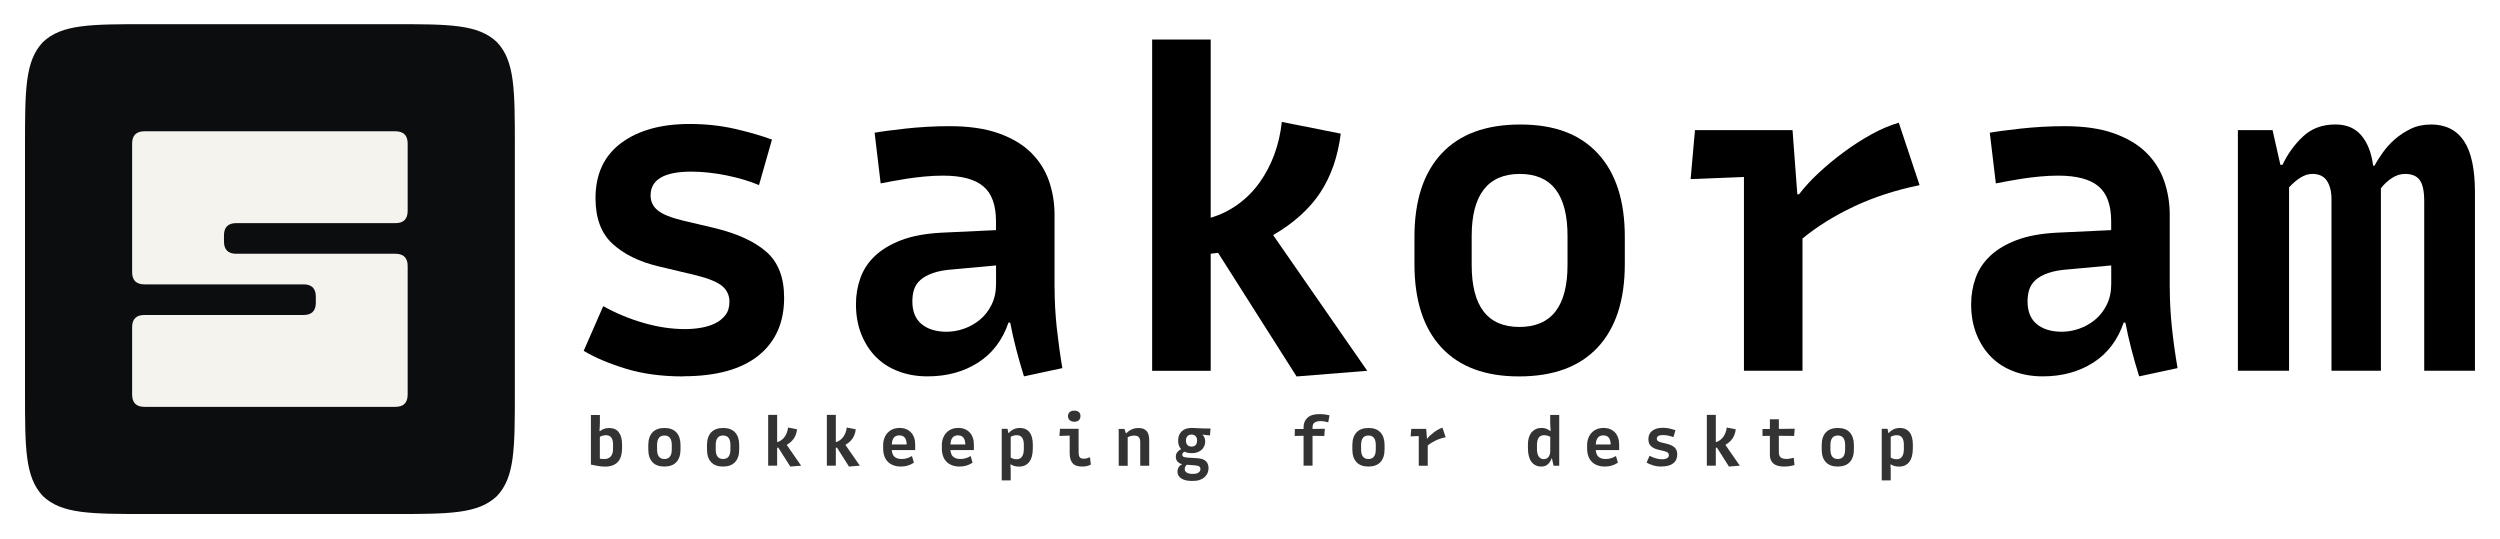
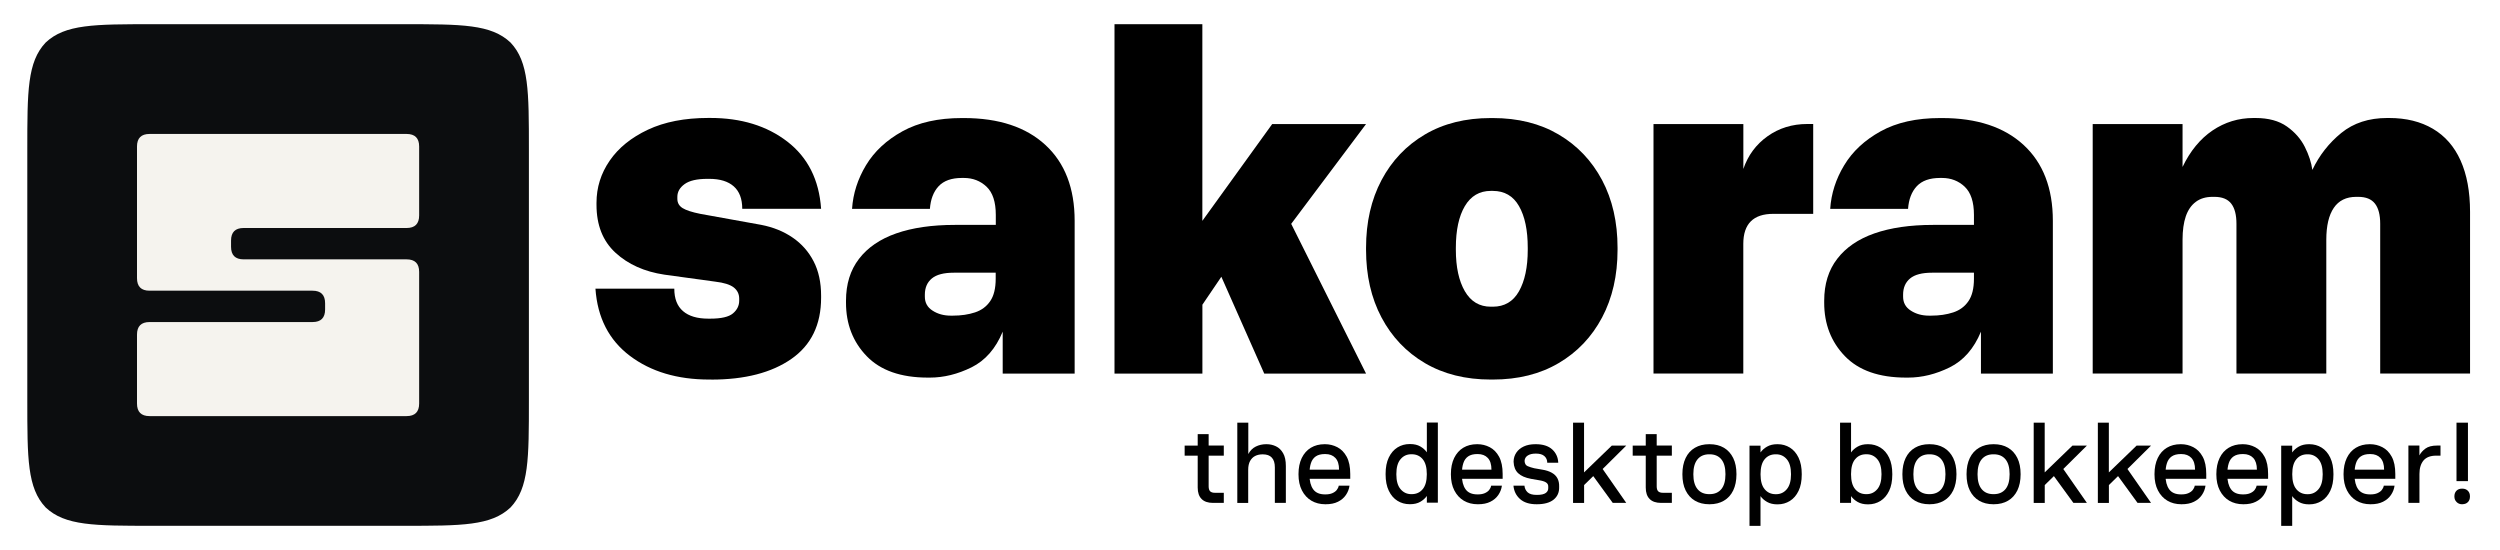
- <svg xmlns="http://www.w3.org/2000/svg" id="Layer_1" data-name="Layer 1" viewBox="0 0 512 110.22">
+ <svg xmlns="http://www.w3.org/2000/svg" id="Layer_1" data-name="Layer 1" viewBox="0 0 500 110">
  <defs>
    <style>
      .cls-1 {
        fill: #f5f3ee;
        fill-rule: evenodd;
      }

      .cls-2 {
-         fill: #333;
-       }
- 
-       .cls-3 {
        fill: #0c0d0f;
      }
    </style>
  </defs>
  <g>
-     <path class="cls-3" d="M30.2,4.95c-11.69,0-17.52,0-21.41,3.67-3.67,3.89-3.67,9.72-3.67,21.41v50.16c0,11.69,0,17.52,3.67,21.41,3.89,3.67,9.72,3.67,21.41,3.67h50.16c11.69,0,17.52,0,21.41-3.67,3.67-3.89,3.67-9.72,3.67-21.41V30.03c0-11.69,0-17.52-3.67-21.41-3.89-3.67-9.72-3.67-21.41-3.67H30.2Z" />
-     <path class="cls-1" d="M29.57,26.89h51.41c1.67,0,2.51.84,2.51,2.51v13.79c0,1.67-.84,2.51-2.51,2.51h-32.6c-1.67,0-2.51.84-2.51,2.51v1.25c0,1.67.84,2.51,2.51,2.51h32.6c1.67,0,2.51.84,2.51,2.51v26.33c0,1.67-.84,2.51-2.51,2.51H29.57c-1.67,0-2.51-.84-2.51-2.51v-13.79c0-1.67.84-2.51,2.51-2.51h32.6c1.67,0,2.51-.84,2.51-2.51v-1.25c0-1.67-.84-2.51-2.51-2.51H29.57c-1.67,0-2.51-.84-2.51-2.51v-26.33c0-1.67.84-2.51,2.51-2.51Z" />
+     <path d="M142.25,75.91h-.4c-6.39,0-11.68-1.58-15.87-4.74-4.19-3.16-6.49-7.64-6.89-13.43h15.77c0,2,.58,3.49,1.75,4.49,1.16,1,2.85,1.5,5.04,1.5h.4c2.2,0,3.71-.35,4.54-1.05.83-.7,1.25-1.55,1.25-2.55v-.4c0-.93-.37-1.68-1.1-2.25-.73-.56-1.96-.95-3.69-1.15l-10.18-1.4c-3.99-.6-7.25-2.06-9.78-4.39-2.53-2.33-3.79-5.52-3.79-9.58v-.4c0-3.06.88-5.87,2.64-8.43,1.76-2.56,4.31-4.62,7.64-6.19,3.33-1.56,7.35-2.35,12.08-2.35h.4c6.19,0,11.33,1.58,15.42,4.74,4.09,3.16,6.34,7.64,6.74,13.43h-15.77c0-2-.57-3.49-1.7-4.49-1.13-1-2.76-1.5-4.89-1.5h-.4c-2.06,0-3.58.35-4.54,1.05-.97.7-1.45,1.55-1.45,2.55v.4c0,.8.35,1.41,1.05,1.85.7.43,1.88.82,3.54,1.15l12.18,2.2c2.4.47,4.49,1.31,6.29,2.55,1.8,1.23,3.19,2.81,4.19,4.74,1,1.93,1.5,4.23,1.5,6.89v.4c0,5.39-1.98,9.47-5.94,12.23-3.96,2.76-9.3,4.14-16.02,4.14Z" />
+     <path d="M214.91,74.72h-14.37v-8.39c-1.4,3.39-3.48,5.77-6.24,7.14-2.76,1.36-5.54,2.05-8.33,2.05h-.4c-5.39,0-9.47-1.43-12.23-4.29-2.76-2.86-4.14-6.42-4.14-10.68v-.4c0-3.33.86-6.12,2.6-8.38,1.73-2.26,4.21-3.96,7.44-5.09,3.23-1.13,7.14-1.7,11.73-1.7h8.19v-2c0-2.6-.62-4.47-1.85-5.64-1.23-1.16-2.74-1.75-4.54-1.75h-.4c-2.06,0-3.61.55-4.64,1.65-1.03,1.1-1.61,2.61-1.75,4.54h-15.57c.2-3.06,1.13-5.97,2.79-8.73,1.66-2.76,4.09-5.02,7.29-6.79,3.19-1.76,7.15-2.65,11.88-2.65h.4c6.99,0,12.43,1.8,16.32,5.39,3.89,3.59,5.84,8.65,5.84,15.17v30.55ZM184.97,59.34c0,1.2.51,2.13,1.55,2.79,1.03.67,2.25,1,3.64,1h.4c1.66,0,3.14-.22,4.44-.65,1.3-.43,2.31-1.18,3.04-2.25.73-1.06,1.1-2.56,1.1-4.49v-1.2h-8.38c-2,0-3.46.38-4.39,1.15-.93.77-1.4,1.85-1.4,3.24v.4Z" />
+     <path d="M222.9,74.72V4.84h17.57v39.33l13.97-19.36h18.77l-14.97,19.96,14.97,29.95h-20.36l-8.58-19.37-3.79,5.59v13.78h-17.57Z" />
+     <path d="M298.56,75.91h-.4c-5.06,0-9.45-1.1-13.18-3.29-3.73-2.2-6.62-5.24-8.68-9.13-2.06-3.89-3.09-8.4-3.09-13.53v-.4c0-5.12,1.03-9.63,3.09-13.53,2.06-3.89,4.96-6.94,8.68-9.13,3.73-2.2,8.12-3.29,13.18-3.29h.4c5.06,0,9.45,1.1,13.17,3.29s6.62,5.24,8.69,9.13c2.06,3.89,3.09,8.4,3.09,13.53v.4c0,5.13-1.03,9.63-3.09,13.53-2.06,3.89-4.96,6.94-8.69,9.13-3.73,2.2-8.12,3.29-13.17,3.29ZM298.56,61.34c2.33,0,4.08-1.03,5.24-3.09,1.16-2.06,1.75-4.82,1.75-8.29v-.4c0-3.53-.58-6.3-1.75-8.34-1.16-2.03-2.91-3.04-5.24-3.04h-.4c-2.26,0-3.99,1.02-5.19,3.04-1.2,2.03-1.8,4.81-1.8,8.34v.4c0,3.46.6,6.22,1.8,8.29,1.2,2.06,2.93,3.09,5.19,3.09h.4Z" />
+     <path d="M330.7,74.72V24.81h17.97v8.98c.93-2.73,2.55-4.91,4.84-6.54,2.29-1.63,4.94-2.45,7.93-2.45h1.2v17.97h-7.99c-2,0-3.49.5-4.49,1.5-1,1-1.5,2.5-1.5,4.49v25.95h-17.97Z" />
+     <path d="M410.56,74.72h-14.37v-8.39c-1.4,3.39-3.48,5.77-6.24,7.14-2.76,1.36-5.54,2.05-8.34,2.05h-.4c-5.39,0-9.47-1.43-12.23-4.29-2.76-2.86-4.14-6.42-4.14-10.68v-.4c0-3.33.86-6.12,2.6-8.38,1.73-2.26,4.21-3.96,7.44-5.09,3.23-1.13,7.14-1.7,11.73-1.7h8.18v-2c0-2.6-.62-4.47-1.85-5.64-1.23-1.16-2.75-1.75-4.54-1.75h-.4c-2.06,0-3.61.55-4.64,1.65-1.03,1.1-1.61,2.61-1.75,4.54h-15.57c.2-3.06,1.13-5.97,2.8-8.73,1.66-2.76,4.09-5.02,7.29-6.79,3.19-1.76,7.15-2.65,11.88-2.65h.4c6.99,0,12.43,1.8,16.32,5.39,3.89,3.59,5.84,8.65,5.84,15.17v30.55ZM380.62,59.34c0,1.2.51,2.13,1.55,2.79,1.03.67,2.25,1,3.64,1h.4c1.66,0,3.14-.22,4.44-.65,1.3-.43,2.31-1.18,3.04-2.25.73-1.06,1.1-2.56,1.1-4.49v-1.2h-8.38c-2,0-3.46.38-4.39,1.15-.93.77-1.4,1.85-1.4,3.24v.4Z" />
+     <path d="M418.54,74.72V24.81h17.97v8.58c1.53-3.19,3.53-5.62,5.99-7.29,2.46-1.66,5.19-2.5,8.19-2.5h.4c2.6,0,4.69.57,6.29,1.7,1.6,1.13,2.79,2.5,3.59,4.09.8,1.6,1.3,3.13,1.5,4.59,1.4-2.93,3.33-5.39,5.79-7.39,2.46-2,5.52-2.99,9.18-2.99h.4c3.39,0,6.3.72,8.73,2.15,2.43,1.43,4.28,3.54,5.54,6.34s1.9,6.22,1.9,10.28v32.34h-17.97v-29.95c0-1.8-.35-3.14-1.05-4.04-.7-.9-1.81-1.35-3.34-1.35h-.4c-2,0-3.49.73-4.49,2.2-1,1.46-1.5,3.59-1.5,6.39v26.75h-17.97v-29.95c0-1.8-.35-3.14-1.05-4.04s-1.81-1.35-3.34-1.35h-.4c-1.33,0-2.45.33-3.34,1-.9.67-1.56,1.63-2,2.89-.43,1.26-.65,2.83-.65,4.69v26.75h-17.97Z" />
  </g>
  <g>
-     <path d="M139.88,77.09c-4.38,0-8.3-.53-11.77-1.6s-6.32-2.28-8.57-3.64l4-9.15c2.66,1.48,5.45,2.63,8.35,3.46,2.9.83,5.71,1.24,8.44,1.24,1.07,0,2.13-.09,3.2-.27,1.07-.18,2.03-.47,2.89-.89.86-.41,1.57-.98,2.13-1.69.56-.71.84-1.63.84-2.75,0-1.3-.49-2.37-1.47-3.2-.98-.83-2.77-1.57-5.37-2.22l-7.81-1.86c-3.91-.95-7.01-2.49-9.32-4.62-2.31-2.13-3.46-5.24-3.46-9.32,0-4.91,1.75-8.67,5.24-11.28,3.49-2.6,8.17-3.91,14.03-3.91,3.31,0,6.44.34,9.37,1.02,2.93.68,5.43,1.41,7.5,2.18l-2.66,9.32c-1.95-.83-4.19-1.49-6.7-2-2.52-.5-4.9-.76-7.15-.76-5.56,0-8.35,1.63-8.35,4.88,0,1.24.49,2.26,1.47,3.06.98.8,2.71,1.5,5.19,2.09l6.39,1.51c4.68,1.13,8.23,2.75,10.66,4.88,2.43,2.13,3.64,5.27,3.64,9.41,0,5.09-1.76,9.04-5.28,11.86-3.52,2.81-8.66,4.22-15.41,4.22Z" />
-     <path d="M215.98,58.88c0,2.72.15,5.46.44,8.21.3,2.75.68,5.52,1.15,8.3l-7.86,1.69c-.59-1.89-1.12-3.74-1.59-5.55-.47-1.8-.88-3.63-1.23-5.46h-.35c-1.24,3.61-3.33,6.35-6.26,8.21-2.93,1.87-6.38,2.8-10.34,2.8-2.13,0-4.1-.34-5.9-1.02-1.8-.68-3.34-1.65-4.61-2.92-1.27-1.27-2.28-2.82-3.02-4.65s-1.11-3.9-1.11-6.2c0-1.89.31-3.69.93-5.41.62-1.71,1.63-3.22,3.02-4.52,1.39-1.3,3.18-2.36,5.37-3.19,2.19-.83,4.88-1.33,8.08-1.51l11.28-.53v-1.77c0-3.37-.87-5.77-2.62-7.22-1.75-1.45-4.48-2.17-8.21-2.17-1.24,0-2.5.06-3.77.18-1.27.12-2.47.27-3.6.44-1.13.18-2.16.36-3.11.53-.95.18-1.72.33-2.31.44l-1.24-10.38c.65-.12,1.54-.25,2.66-.4,1.12-.15,2.37-.3,3.73-.45,1.36-.15,2.81-.27,4.35-.36,1.54-.09,3.08-.13,4.62-.13,3.97,0,7.32.49,10.06,1.47,2.74.98,4.95,2.29,6.62,3.95,1.67,1.66,2.89,3.58,3.66,5.77.76,2.19,1.15,4.5,1.15,6.93v14.92ZM193.87,67.94c1.18,0,2.37-.21,3.55-.62,1.18-.41,2.26-1.02,3.24-1.82.98-.8,1.78-1.82,2.4-3.06s.93-2.66.93-4.26v-3.82l-8.7.8c-1.72.12-3.12.37-4.22.76-1.1.39-1.95.86-2.58,1.42-.62.56-1.05,1.21-1.29,1.95-.24.74-.35,1.55-.35,2.44,0,2.07.64,3.63,1.91,4.66,1.27,1.04,2.97,1.55,5.11,1.55Z" />
-     <path d="M249.46,51.78l-1.51.18v23.98h-11.99V8.09h11.99v36.5c2.01-.59,3.88-1.51,5.59-2.75,1.72-1.24,3.2-2.74,4.44-4.48,1.24-1.75,2.25-3.67,3.02-5.77.77-2.1,1.27-4.31,1.51-6.62l12.08,2.4c-.59,4.68-1.98,8.69-4.17,12.03-2.19,3.34-5.42,6.26-9.68,8.75l19.27,27.79-14.47,1.16-16.07-25.31Z" />
-     <path d="M311.08,77.09c-6.93,0-12.23-1.98-15.9-5.95-3.67-3.97-5.5-9.65-5.5-17.05v-5.59c0-7.4,1.85-13.08,5.55-17.05,3.7-3.97,9.07-5.95,16.12-5.95s12.22,1.98,15.9,5.95c3.67,3.97,5.51,9.65,5.51,17.05v5.59c0,7.4-1.85,13.08-5.55,17.05-3.7,3.97-9.07,5.95-16.12,5.95ZM311.17,66.96c6.57,0,9.86-4.24,9.86-12.71v-5.92c0-8.48-3.26-12.71-9.77-12.71s-9.86,4.24-9.86,12.71v5.92c0,8.48,3.25,12.71,9.77,12.71Z" />
-     <path d="M379.72,42.28c-4.03,1.9-7.55,4.08-10.57,6.57v27.08h-11.99v-39.69l-10.92.44.89-10.03h19.98l.98,13.14h.36c1.12-1.48,2.49-2.96,4.08-4.44,1.6-1.48,3.3-2.89,5.11-4.22,1.8-1.33,3.67-2.53,5.59-3.6,1.92-1.07,3.8-1.86,5.64-2.4l4.26,12.79c-4.92,1.01-9.38,2.46-13.41,4.35Z" />
-     <path d="M444.37,58.88c0,2.72.15,5.46.44,8.21s.68,5.52,1.15,8.3l-7.86,1.69c-.59-1.89-1.12-3.74-1.59-5.55-.47-1.8-.88-3.63-1.23-5.46h-.35c-1.24,3.61-3.33,6.35-6.26,8.21-2.93,1.87-6.37,2.8-10.34,2.8-2.13,0-4.1-.34-5.9-1.02-1.81-.68-3.34-1.65-4.61-2.92-1.27-1.27-2.28-2.82-3.02-4.65-.74-1.83-1.11-3.9-1.11-6.2,0-1.89.31-3.69.93-5.41.62-1.71,1.63-3.22,3.02-4.52s3.18-2.36,5.37-3.19c2.19-.83,4.88-1.33,8.08-1.51l11.28-.53v-1.77c0-3.37-.87-5.77-2.62-7.22-1.75-1.45-4.48-2.17-8.21-2.17-1.24,0-2.5.06-3.77.18-1.27.12-2.47.27-3.6.44-1.13.18-2.16.36-3.11.53-.95.18-1.72.33-2.31.44l-1.24-10.38c.65-.12,1.54-.25,2.66-.4,1.12-.15,2.37-.3,3.73-.45s2.81-.27,4.35-.36c1.54-.09,3.08-.13,4.62-.13,3.97,0,7.32.49,10.06,1.47,2.74.98,4.95,2.29,6.62,3.95,1.68,1.66,2.89,3.58,3.66,5.77.76,2.19,1.15,4.5,1.15,6.93v14.92ZM422.26,67.94c1.18,0,2.37-.21,3.55-.62,1.18-.41,2.26-1.02,3.24-1.82s1.78-1.82,2.4-3.06c.62-1.24.93-2.66.93-4.26v-3.82l-8.7.8c-1.72.12-3.12.37-4.22.76-1.1.39-1.95.86-2.57,1.42-.62.56-1.05,1.21-1.29,1.95-.24.74-.36,1.55-.36,2.44,0,2.07.64,3.63,1.91,4.66,1.27,1.04,2.97,1.55,5.11,1.55Z" />
-     <path d="M497.82,25.49c3.02,0,5.28,1.13,6.79,3.37,1.51,2.25,2.26,5.77,2.26,10.57v36.5h-10.39v-34.72c0-2.07-.31-3.52-.93-4.35-.62-.83-1.61-1.24-2.97-1.24-.95,0-1.85.28-2.71.84-.86.56-1.61,1.26-2.26,2.09v37.38h-10.12v-35.16c0-1.54-.31-2.78-.93-3.73-.62-.95-1.61-1.42-2.97-1.42-.83,0-1.64.25-2.44.75-.8.5-1.59,1.17-2.35,2v37.56h-10.48V26.65h7.1l1.6,7.1h.44c1.07-2.25,2.47-4.19,4.22-5.82,1.75-1.63,3.95-2.44,6.62-2.44,2.25,0,4.01.74,5.28,2.22,1.27,1.48,2.09,3.55,2.44,6.22h.27c.41-.77.98-1.66,1.69-2.66.71-1.01,1.54-1.92,2.49-2.75.95-.83,2.03-1.54,3.24-2.13,1.21-.59,2.59-.89,4.13-.89Z" />
+     <path d="M239.53,86.82h2.2v2.29h3.03v2.02h-3.03v6.14c0,.46.1.79.3.99.2.2.53.3.99.3h1.74v2.02h-2.15c-1.01,0-1.77-.26-2.29-.78-.52-.52-.78-1.28-.78-2.29v-6.37h-2.61v-2.02h2.61v-2.29Z" />
+     <path d="M247.46,100.57v-16.04h2.2v6.28c.37-.69.87-1.19,1.5-1.5.63-.31,1.33-.47,2.07-.47h.09c.66,0,1.28.14,1.87.42.59.28,1.07.74,1.43,1.38.37.63.55,1.49.55,2.56v7.38h-2.2v-7.1c0-.87-.2-1.52-.61-1.96-.4-.44-1-.65-1.78-.65h-.09c-.55,0-1.04.11-1.47.33-.43.22-.76.56-1.01,1.01-.24.45-.37,1.03-.37,1.73v6.65h-2.2Z" />
+     <path d="M265.15,100.85h-.09c-1.05,0-1.98-.24-2.78-.71-.8-.47-1.43-1.16-1.89-2.05-.46-.89-.69-1.96-.69-3.2v-.09c0-1.24.22-2.3.65-3.2.44-.89,1.04-1.58,1.82-2.05.78-.47,1.7-.71,2.75-.71h.09c.87,0,1.69.2,2.46.6.77.4,1.39,1.03,1.87,1.91.47.88.71,2.03.71,3.45v.96h-8.98v-1.83h6.74c0-1.04-.24-1.82-.73-2.34-.49-.52-1.16-.78-2.02-.78h-.09c-.76,0-1.37.16-1.82.47-.45.31-.77.76-.96,1.34-.19.58-.29,1.26-.29,2.04v.37c0,1.19.24,2.13.73,2.82.49.69,1.28,1.03,2.38,1.03h.09c.53,0,.99-.08,1.36-.24.37-.16.67-.37.88-.63.21-.26.35-.55.41-.87h2.15c-.09.67-.33,1.29-.72,1.86-.39.57-.92,1.02-1.59,1.35-.67.34-1.49.5-2.45.5Z" />
+     <path d="M285.37,100.57v-1.38c-.32.46-.76.85-1.31,1.17-.55.32-1.23.48-2.04.48h-.09c-.9,0-1.72-.23-2.44-.68-.73-.45-1.3-1.12-1.73-2.01-.43-.89-.64-1.98-.64-3.28v-.09c0-1.3.21-2.39.64-3.28.43-.89,1-1.55,1.73-2.01.73-.45,1.54-.68,2.44-.68h.09c.81,0,1.49.16,2.04.48.55.32.99.71,1.31,1.17v-5.96h2.2v16.04h-2.2ZM282.25,98.83h.09c.92,0,1.65-.33,2.2-1,.55-.66.82-1.65.82-2.94v-.09c0-1.31-.27-2.3-.82-2.96-.55-.66-1.28-.99-2.2-.99h-.09c-.87,0-1.59.33-2.14.99-.56.66-.84,1.64-.84,2.96v.09c0,1.3.28,2.28.84,2.94.56.66,1.27,1,2.14,1Z" />
+     <path d="M295.63,100.85h-.09c-1.05,0-1.98-.24-2.78-.71-.8-.47-1.43-1.16-1.89-2.05-.46-.89-.69-1.96-.69-3.2v-.09c0-1.24.22-2.3.65-3.2.44-.89,1.04-1.58,1.82-2.05.78-.47,1.7-.71,2.75-.71h.09c.87,0,1.69.2,2.46.6.77.4,1.39,1.03,1.87,1.91.47.88.71,2.03.71,3.45v.96h-8.98v-1.83h6.74c0-1.04-.24-1.82-.73-2.34-.49-.52-1.16-.78-2.02-.78h-.09c-.76,0-1.37.16-1.82.47-.45.31-.77.76-.96,1.34-.19.58-.29,1.26-.29,2.04v.37c0,1.19.24,2.13.73,2.82.49.69,1.28,1.03,2.38,1.03h.09c.53,0,.99-.08,1.36-.24.37-.16.67-.37.88-.63.21-.26.35-.55.41-.87h2.15c-.09.67-.33,1.29-.72,1.86-.39.57-.92,1.02-1.59,1.35-.67.34-1.49.5-2.45.5Z" />
+     <path d="M307.41,100.85h-.09c-1.44,0-2.54-.35-3.32-1.05-.78-.7-1.21-1.59-1.31-2.66h2.2c.05.52.25.95.62,1.31.37.35.97.53,1.81.53h.09c.81,0,1.39-.13,1.75-.39.36-.26.52-.62.49-1.08v-.09c.03-.41-.11-.72-.44-.93-.32-.21-.8-.35-1.44-.45l-1.56-.27c-1.15-.21-2.01-.59-2.58-1.13-.57-.54-.87-1.29-.91-2.26v-.09c.01-.66.2-1.25.55-1.77.35-.52.85-.93,1.49-1.23.64-.3,1.41-.45,2.31-.45h.09c1.42,0,2.51.35,3.28,1.04.76.7,1.17,1.59,1.21,2.67h-2.2c0-.55-.19-.99-.57-1.33-.38-.34-.94-.5-1.67-.5h-.09c-.66,0-1.18.13-1.57.38s-.6.6-.63,1.04v.09c.03.5.23.84.61,1,.37.16.81.3,1.32.42l1.6.28c.76.12,1.4.33,1.91.62.51.29.89.66,1.13,1.12s.36,1.01.34,1.65v.09c.03,1.05-.34,1.89-1.1,2.51-.76.62-1.88.93-3.35.93Z" />
+     <path d="M314.61,100.57v-16.04h2.2v9.95l5.55-5.36h2.89l-4.72,4.68,4.72,6.78h-2.7l-3.9-5.36-1.83,1.79v3.58h-2.2Z" />
+     <path d="M329.14,86.82h2.2v2.29h3.03v2.02h-3.03v6.14c0,.46.1.79.3.99.2.2.53.3.99.3h1.74v2.02h-2.15c-1.01,0-1.77-.26-2.29-.78-.52-.52-.78-1.28-.78-2.29v-6.37h-2.61v-2.02h2.61v-2.29Z" />
+     <path d="M341.93,100.85h-.09c-1.1,0-2.05-.24-2.85-.71-.8-.47-1.42-1.16-1.86-2.05-.44-.89-.65-1.96-.65-3.2v-.09c0-1.24.22-2.3.65-3.2s1.05-1.58,1.86-2.05c.8-.47,1.75-.71,2.85-.71h.09c1.1,0,2.05.24,2.85.71.8.47,1.42,1.16,1.86,2.05.44.89.65,1.96.65,3.2v.09c0,1.24-.22,2.3-.65,3.2-.43.89-1.05,1.58-1.86,2.05-.8.47-1.75.71-2.85.71ZM341.93,98.83c1.01,0,1.79-.34,2.34-1.01.55-.67.82-1.65.82-2.93v-.09c0-1.28-.27-2.26-.82-2.93-.55-.67-1.33-1.01-2.34-1.01h-.09c-1.01,0-1.79.34-2.34,1.01s-.83,1.65-.83,2.93v.09c0,1.28.28,2.26.83,2.93s1.33,1.01,2.34,1.01h.09Z" />
+     <path d="M352.1,89.12v1.37c.32-.46.76-.85,1.32-1.17.56-.32,1.23-.48,2.03-.48h.09c.9,0,1.71.23,2.44.68.73.45,1.3,1.12,1.73,2.01.43.89.64,1.98.64,3.28v.09c0,1.3-.21,2.39-.64,3.28-.43.89-1,1.55-1.73,2.01-.73.45-1.54.68-2.44.68h-.09c-.79,0-1.47-.16-2.03-.48-.56-.32-1-.71-1.32-1.17v5.96h-2.2v-16.04h2.2ZM355.22,90.86h-.09c-.92,0-1.65.33-2.2.99-.55.66-.82,1.64-.82,2.96v.09c0,1.3.27,2.28.82,2.94.55.66,1.28,1,2.2,1h.09c.87,0,1.58-.33,2.14-1,.56-.66.84-1.65.84-2.94v-.09c0-1.31-.28-2.3-.84-2.96-.56-.66-1.27-.99-2.14-.99Z" />
+     <path d="M370.21,100.57h-2.2v-16.04h2.2v5.96c.32-.46.76-.85,1.32-1.17.56-.32,1.23-.48,2.03-.48h.09c.9,0,1.71.23,2.44.68.73.45,1.3,1.12,1.73,2.01.43.89.64,1.98.64,3.28v.09c0,1.3-.21,2.39-.64,3.28-.43.89-1,1.55-1.73,2.01-.73.45-1.54.68-2.44.68h-.09c-.79,0-1.47-.16-2.03-.48-.56-.32-1-.71-1.32-1.17v1.38ZM373.32,98.83c.87,0,1.58-.33,2.14-1,.56-.66.84-1.65.84-2.94v-.09c0-1.31-.28-2.3-.84-2.96-.56-.66-1.27-.99-2.14-.99h-.09c-.92,0-1.65.33-2.2.99-.55.66-.82,1.64-.82,2.96v.09c0,1.3.27,2.28.82,2.94.55.66,1.28,1,2.2,1h.09Z" />
+     <path d="M385.93,100.85h-.09c-1.1,0-2.05-.24-2.85-.71-.8-.47-1.42-1.16-1.86-2.05-.44-.89-.65-1.96-.65-3.2v-.09c0-1.24.22-2.3.65-3.2.43-.89,1.05-1.58,1.86-2.05.8-.47,1.75-.71,2.85-.71h.09c1.1,0,2.05.24,2.85.71.8.47,1.42,1.16,1.86,2.05s.65,1.96.65,3.2v.09c0,1.24-.22,2.3-.65,3.2-.44.89-1.05,1.58-1.86,2.05-.8.47-1.75.71-2.85.71ZM385.93,98.83c1.01,0,1.79-.34,2.34-1.01s.82-1.65.82-2.93v-.09c0-1.28-.27-2.26-.82-2.93s-1.33-1.01-2.34-1.01h-.09c-1.01,0-1.79.34-2.34,1.01-.55.67-.82,1.65-.82,2.93v.09c0,1.28.27,2.26.82,2.93.55.67,1.33,1.01,2.34,1.01h.09Z" />
+     <path d="M398.76,100.85h-.09c-1.1,0-2.05-.24-2.85-.71-.8-.47-1.42-1.16-1.86-2.05-.44-.89-.65-1.96-.65-3.2v-.09c0-1.24.22-2.3.65-3.2.43-.89,1.05-1.58,1.86-2.05.8-.47,1.75-.71,2.85-.71h.09c1.1,0,2.05.24,2.85.71.8.47,1.42,1.16,1.86,2.05s.65,1.96.65,3.2v.09c0,1.24-.22,2.3-.65,3.2-.44.89-1.05,1.58-1.86,2.05-.8.47-1.75.71-2.85.71ZM398.76,98.83c1.01,0,1.79-.34,2.34-1.01s.82-1.65.82-2.93v-.09c0-1.28-.27-2.26-.82-2.93s-1.33-1.01-2.34-1.01h-.09c-1.01,0-1.79.34-2.34,1.01-.55.67-.82,1.65-.82,2.93v.09c0,1.28.27,2.26.82,2.93.55.67,1.33,1.01,2.34,1.01h.09Z" />
+     <path d="M406.74,100.57v-16.04h2.2v9.95l5.55-5.36h2.89l-4.72,4.68,4.72,6.78h-2.7l-3.9-5.36-1.83,1.79v3.58h-2.2Z" />
+     <path d="M419.57,100.57v-16.04h2.2v9.95l5.55-5.36h2.89l-4.72,4.68,4.72,6.78h-2.7l-3.9-5.36-1.83,1.79v3.58h-2.2Z" />
+     <path d="M436.35,100.85h-.09c-1.05,0-1.98-.24-2.78-.71-.8-.47-1.43-1.16-1.89-2.05-.46-.89-.69-1.96-.69-3.2v-.09c0-1.24.22-2.3.65-3.2s1.04-1.58,1.82-2.05c.78-.47,1.7-.71,2.75-.71h.09c.87,0,1.69.2,2.46.6.77.4,1.39,1.03,1.87,1.91s.71,2.03.71,3.45v.96h-8.98v-1.83h6.74c0-1.04-.25-1.82-.73-2.34-.49-.52-1.16-.78-2.02-.78h-.09c-.76,0-1.37.16-1.82.47s-.77.76-.96,1.34c-.19.58-.29,1.26-.29,2.04v.37c0,1.19.24,2.13.73,2.82s1.28,1.03,2.38,1.03h.09c.54,0,.99-.08,1.36-.24.37-.16.67-.37.88-.63.21-.26.35-.55.41-.87h2.15c-.09.67-.33,1.29-.72,1.86-.39.57-.92,1.02-1.59,1.35-.67.34-1.49.5-2.45.5Z" />
+     <path d="M448.72,100.85h-.09c-1.05,0-1.98-.24-2.78-.71-.8-.47-1.43-1.16-1.89-2.05-.46-.89-.69-1.96-.69-3.2v-.09c0-1.24.22-2.3.65-3.2s1.04-1.58,1.82-2.05c.78-.47,1.7-.71,2.75-.71h.09c.87,0,1.69.2,2.46.6.77.4,1.39,1.03,1.87,1.91s.71,2.03.71,3.45v.96h-8.98v-1.83h6.74c0-1.04-.25-1.82-.73-2.34-.49-.52-1.16-.78-2.02-.78h-.09c-.76,0-1.37.16-1.82.47s-.77.76-.96,1.34c-.19.58-.29,1.26-.29,2.04v.37c0,1.19.24,2.13.73,2.82s1.28,1.03,2.38,1.03h.09c.54,0,.99-.08,1.36-.24.37-.16.67-.37.88-.63.21-.26.35-.55.41-.87h2.15c-.09.67-.33,1.29-.72,1.86-.39.57-.92,1.02-1.59,1.35-.67.34-1.49.5-2.45.5Z" />
+     <path d="M458.44,89.12v1.37c.32-.46.76-.85,1.32-1.17.56-.32,1.23-.48,2.03-.48h.09c.9,0,1.71.23,2.44.68.73.45,1.3,1.12,1.73,2.01.43.89.64,1.98.64,3.28v.09c0,1.3-.21,2.39-.64,3.28-.43.89-1,1.55-1.73,2.01-.73.45-1.54.68-2.44.68h-.09c-.79,0-1.47-.16-2.03-.48-.56-.32-1-.71-1.32-1.17v5.96h-2.2v-16.04h2.2ZM461.56,90.86h-.09c-.92,0-1.65.33-2.2.99-.55.66-.82,1.64-.82,2.96v.09c0,1.3.27,2.28.82,2.94.55.66,1.28,1,2.2,1h.09c.87,0,1.58-.33,2.14-1,.56-.66.84-1.65.84-2.94v-.09c0-1.31-.28-2.3-.84-2.96-.56-.66-1.27-.99-2.14-.99Z" />
+     <path d="M474.16,100.85h-.09c-1.05,0-1.98-.24-2.78-.71-.8-.47-1.43-1.16-1.89-2.05-.46-.89-.69-1.96-.69-3.2v-.09c0-1.24.22-2.3.65-3.2s1.04-1.58,1.82-2.05c.78-.47,1.7-.71,2.75-.71h.09c.87,0,1.69.2,2.46.6.77.4,1.39,1.03,1.87,1.91s.71,2.03.71,3.45v.96h-8.98v-1.83h6.74c0-1.04-.25-1.82-.73-2.34-.49-.52-1.16-.78-2.02-.78h-.09c-.76,0-1.37.16-1.82.47s-.77.76-.96,1.34c-.19.58-.29,1.26-.29,2.04v.37c0,1.19.24,2.13.73,2.82s1.28,1.03,2.38,1.03h.09c.54,0,.99-.08,1.36-.24.37-.16.67-.37.88-.63.21-.26.35-.55.41-.87h2.15c-.09.67-.33,1.29-.72,1.86-.39.57-.92,1.02-1.59,1.35-.67.34-1.49.5-2.45.5Z" />
+     <path d="M481.68,100.57v-11.46h2.2v1.97c.26-.5.66-.96,1.2-1.36.54-.4,1.32-.61,2.33-.61h.69v2.02h-.87c-1.15,0-1.99.33-2.53.97-.54.65-.81,1.55-.81,2.69v5.78h-2.2Z" />
+     <path d="M492.49,100.85h-.09c-.43,0-.79-.15-1.08-.44-.29-.29-.44-.65-.44-1.08v-.09c0-.44.14-.81.41-1.09.28-.28.64-.42,1.1-.42h.09c.44,0,.81.14,1.09.42.28.28.42.65.42,1.09v.09c0,.46-.14.82-.42,1.1-.28.28-.65.41-1.09.41ZM491.3,96.22v-11.69h2.29v11.69h-2.29Z" />
  </g>
  <g>
-     <path class="cls-2" d="M124.71,87.65c.92,0,1.6.3,2.03.89.44.59.66,1.42.66,2.48v.82c0,.56-.07,1.07-.2,1.53-.13.46-.34.85-.61,1.17-.28.32-.63.57-1.07.75-.44.18-.96.27-1.56.27-.54,0-1.07-.05-1.57-.14-.5-.1-.96-.18-1.37-.27v-10.16h1.84v1.47c0,.3,0,.6-.03.91s-.04.6-.05.89l.07.05c.24-.19.51-.35.81-.47.31-.12.66-.18,1.06-.18ZM125.56,91.1c0-1.31-.48-1.97-1.44-1.97-.26,0-.5.03-.7.09s-.39.14-.57.24v4.48c.15.02.31.03.46.05.15.01.31.02.46.02.57,0,1-.18,1.31-.53s.47-.86.47-1.52v-.86Z" />
-     <path class="cls-2" d="M136.05,95.55c-1.06,0-1.87-.3-2.44-.91-.56-.61-.84-1.48-.84-2.61v-.86c0-1.13.28-2,.85-2.61.57-.61,1.39-.91,2.47-.91s1.87.3,2.44.91c.56.61.84,1.48.84,2.61v.86c0,1.13-.28,2-.85,2.61-.57.61-1.39.91-2.47.91ZM136.07,94c1.01,0,1.51-.65,1.51-1.95v-.91c0-1.3-.5-1.95-1.5-1.95s-1.51.65-1.51,1.95v.91c0,1.3.5,1.95,1.5,1.95Z" />
-     <path class="cls-2" d="M148.07,95.55c-1.06,0-1.87-.3-2.44-.91-.56-.61-.84-1.48-.84-2.61v-.86c0-1.13.28-2,.85-2.61.57-.61,1.39-.91,2.47-.91s1.87.3,2.44.91c.56.61.84,1.48.84,2.61v.86c0,1.13-.28,2-.85,2.61-.57.61-1.39.91-2.47.91ZM148.08,94c1.01,0,1.51-.65,1.51-1.95v-.91c0-1.3-.5-1.95-1.5-1.95s-1.51.65-1.51,1.95v.91c0,1.3.5,1.95,1.5,1.95Z" />
-     <path class="cls-2" d="M159.39,91.67l-.23.03v3.67h-1.84v-10.4h1.84v5.59c.31-.09.59-.23.86-.42s.49-.42.68-.69c.19-.27.34-.56.46-.88.12-.32.19-.66.23-1.01l1.85.37c-.09.72-.3,1.33-.64,1.84-.34.51-.83.96-1.48,1.34l2.95,4.26-2.22.18-2.46-3.88Z" />
-     <path class="cls-2" d="M171.41,91.67l-.23.03v3.67h-1.84v-10.4h1.84v5.59c.31-.09.59-.23.86-.42s.49-.42.68-.69c.19-.27.34-.56.46-.88.12-.32.19-.66.23-1.01l1.85.37c-.09.72-.3,1.33-.64,1.84-.34.51-.83.96-1.48,1.34l2.95,4.26-2.22.18-2.46-3.88Z" />
-     <path class="cls-2" d="M187.42,92.18h-4.79c.05.63.24,1.09.58,1.38.34.29.82.44,1.45.44.38,0,.74-.05,1.08-.15.34-.1.68-.25,1.03-.46l.39,1.37c-.41.27-.83.47-1.27.6s-.9.19-1.39.19c-.54,0-1.04-.08-1.48-.24-.44-.16-.83-.39-1.15-.7s-.57-.69-.74-1.16c-.17-.46-.26-1-.26-1.61v-.64c0-.54.08-1.03.25-1.47.16-.44.39-.81.69-1.12.29-.31.65-.55,1.06-.72.41-.17.87-.25,1.38-.25s.93.08,1.32.24c.39.16.72.39,1,.68.28.29.49.65.64,1.07.15.42.22.88.22,1.39v1.16ZM184.2,89.16c-.48,0-.86.15-1.12.45s-.41.77-.44,1.42h3.05c-.03-1.24-.52-1.86-1.48-1.86Z" />
-     <path class="cls-2" d="M199.44,92.18h-4.79c.05.63.24,1.09.58,1.38.34.29.82.44,1.45.44.38,0,.74-.05,1.08-.15.34-.1.68-.25,1.03-.46l.39,1.37c-.41.27-.83.47-1.27.6s-.9.19-1.39.19c-.54,0-1.04-.08-1.48-.24-.44-.16-.83-.39-1.15-.7s-.57-.69-.74-1.16c-.17-.46-.26-1-.26-1.61v-.64c0-.54.08-1.03.25-1.47.16-.44.39-.81.69-1.12.29-.31.65-.55,1.06-.72.41-.17.87-.25,1.38-.25s.93.08,1.32.24c.39.16.72.39,1,.68.28.29.49.65.64,1.07.15.42.22.88.22,1.39v1.16ZM196.21,89.16c-.48,0-.86.15-1.12.45s-.41.77-.44,1.42h3.05c-.03-1.24-.52-1.86-1.48-1.86Z" />
-     <path class="cls-2" d="M208.84,87.65c.47,0,.88.08,1.21.24.34.16.61.39.83.68s.38.65.48,1.06c.1.41.16.88.16,1.39v.82c0,.56-.06,1.07-.17,1.53s-.29.85-.52,1.17-.52.57-.87.75c-.35.18-.76.27-1.23.27-.38,0-.71-.04-.99-.12-.28-.08-.53-.2-.75-.35h0s-.05.05-.05.05c0,.21.02.4.03.56,0,.17.02.34.02.51,0,.17,0,.35,0,.54v1.63h-1.84v-10.56h1.18l.2.88h.04c.24-.29.55-.54.93-.74.39-.2.83-.31,1.33-.31ZM209.68,91.1c0-1.32-.48-1.97-1.44-1.97-.26,0-.49.03-.69.09s-.39.14-.56.24v4.25c.21.13.42.22.62.27s.42.07.66.07c.44,0,.79-.18,1.04-.54s.37-.87.37-1.54v-.86Z" />
-     <path class="cls-2" d="M223.41,95.14c-.18.11-.43.2-.74.29-.31.08-.67.12-1.08.12-.91,0-1.55-.24-1.94-.71s-.58-1.15-.58-2.04v-3.59l-2.1.07.12-1.46h3.81v4.79c0,.21.01.4.04.56.03.16.08.3.15.42s.17.2.31.26c.13.06.3.09.51.09.29,0,.54-.03.76-.1.21-.06.4-.13.56-.2l.18,1.51ZM220.06,86.37c-.42,0-.74-.1-.98-.31-.24-.21-.35-.49-.35-.84s.11-.62.34-.82c.23-.2.54-.3.95-.3s.71.1.93.29c.22.2.33.46.33.8,0,.37-.11.66-.33.87-.22.21-.52.31-.9.31Z" />
-     <path class="cls-2" d="M233.11,87.65c.75,0,1.32.2,1.69.6.38.4.56,1.05.56,1.95v5.18h-1.84v-4.8c0-.47-.09-.82-.28-1.04-.19-.22-.48-.33-.89-.33-.27,0-.52.03-.73.08-.21.05-.44.14-.67.26v5.84h-1.84v-7.55h1.18l.3.92h.03c.12-.12.26-.24.42-.37s.34-.25.55-.36c.21-.11.44-.2.69-.27s.52-.1.82-.1Z" />
-     <path class="cls-2" d="M247.8,89.18c-.25-.02-.51-.04-.75-.07-.25-.03-.5-.06-.76-.11v.04c.35.34.53.81.53,1.39,0,.32-.06.62-.18.91-.12.29-.3.54-.53.76s-.52.39-.86.52c-.34.13-.74.19-1.18.19-.57,0-1.08-.1-1.51-.31-.13.07-.23.16-.31.27s-.12.22-.12.35c0,.21.09.36.27.44s.49.14.95.17l1.86.11c.81.05,1.39.25,1.76.61.36.36.54.83.54,1.42,0,.36-.07.7-.21,1.02-.14.32-.34.6-.61.84-.27.24-.6.43-.99.56-.39.14-.83.2-1.32.2h-.37c-.87,0-1.56-.17-2.08-.5-.52-.33-.78-.79-.78-1.37,0-.38.09-.7.27-.97.18-.26.42-.46.71-.58-.26-.06-.48-.15-.65-.26-.17-.11-.3-.23-.4-.37-.1-.14-.17-.28-.21-.44-.04-.15-.06-.31-.06-.48,0-.36.1-.67.3-.92.2-.25.46-.46.78-.62-.41-.43-.61-1.02-.61-1.74,0-.8.24-1.43.73-1.9.49-.47,1.17-.7,2.05-.7.28,0,.52,0,.71.02.19.01.41.03.65.04.25.01.56.03.93.04s.9.02,1.57.02l-.12,1.42ZM243.06,95.18c-.13.1-.23.22-.31.36s-.12.31-.12.51c0,.31.13.55.4.73.26.18.65.27,1.16.27h.19c.48,0,.85-.1,1.1-.29s.37-.42.37-.69c0-.22-.07-.39-.22-.52-.15-.13-.46-.21-.95-.25l-1.62-.12ZM244.05,91.46c.35,0,.63-.11.82-.32.19-.21.29-.51.29-.91s-.1-.68-.29-.9c-.2-.22-.47-.33-.84-.33s-.63.11-.84.33-.31.52-.31.9.1.69.31.91c.21.21.49.32.84.32Z" />
-     <path class="cls-2" d="M270.41,86.24c-.48,0-.87.1-1.16.29s-.44.52-.44.98v.34l2.52-.04-.12,1.48-2.4-.03v6.11h-1.84v-6.12l-1.82.03.04-1.42h1.78v-.38c0-.8.27-1.44.8-1.93.53-.49,1.34-.74,2.42-.74.45,0,.86.03,1.22.08.36.05.66.11.88.17l-.27,1.43c-.23-.07-.49-.13-.78-.18-.29-.04-.57-.07-.84-.07Z" />
-     <path class="cls-2" d="M280.24,95.55c-1.06,0-1.87-.3-2.44-.91-.56-.61-.84-1.48-.84-2.61v-.86c0-1.13.28-2,.85-2.61.57-.61,1.39-.91,2.47-.91s1.87.3,2.44.91c.56.61.84,1.48.84,2.61v.86c0,1.13-.28,2-.85,2.61-.57.61-1.39.91-2.47.91ZM280.25,94c1.01,0,1.51-.65,1.51-1.95v-.91c0-1.3-.5-1.95-1.5-1.95s-1.51.65-1.51,1.95v.91c0,1.3.5,1.95,1.5,1.95Z" />
-     <path class="cls-2" d="M294.02,90.22c-.62.29-1.16.63-1.62,1.01v4.15h-1.84v-6.08l-1.67.07.14-1.54h3.06l.15,2.01h.05c.17-.23.38-.45.63-.68.25-.23.51-.44.78-.65s.56-.39.86-.55.58-.29.86-.37l.65,1.96c-.75.15-1.44.38-2.05.67Z" />
-     <path class="cls-2" d="M319.33,84.98v10.4h-1.16l-.33-1.5h-.08c-.17.52-.43.93-.78,1.22-.34.3-.79.45-1.32.45-.45,0-.85-.09-1.2-.27-.34-.18-.63-.43-.86-.75s-.4-.71-.51-1.17c-.11-.46-.17-.97-.17-1.53v-.82c0-.5.06-.96.18-1.37.12-.42.3-.77.54-1.07.24-.29.53-.52.88-.69.35-.16.76-.24,1.21-.24.38,0,.71.06,1,.18s.54.27.77.46l.07-.05c-.02-.29-.04-.58-.06-.88s-.03-.6-.03-.9v-1.47h1.84ZM316.16,94.04c.17,0,.34-.03.5-.1.16-.07.31-.17.43-.31.12-.14.22-.31.29-.52.07-.2.11-.44.11-.71v-2.94c-.18-.1-.37-.18-.58-.24s-.44-.09-.7-.09c-.48,0-.84.17-1.08.5s-.36.83-.36,1.47v.86c0,.67.12,1.19.37,1.54s.58.54,1.02.54Z" />
-     <path class="cls-2" d="M331.6,92.18h-4.79c.05.63.24,1.09.58,1.38.34.29.82.44,1.45.44.38,0,.74-.05,1.08-.15.34-.1.68-.25,1.03-.46l.39,1.37c-.41.27-.83.47-1.27.6-.44.13-.91.19-1.4.19-.54,0-1.04-.08-1.48-.24-.45-.16-.83-.39-1.15-.7s-.57-.69-.74-1.16c-.17-.46-.26-1-.26-1.61v-.64c0-.54.08-1.03.25-1.47s.39-.81.69-1.12c.29-.31.65-.55,1.06-.72.41-.17.87-.25,1.38-.25s.93.08,1.32.24c.39.16.72.39,1,.68.28.29.49.65.64,1.07s.22.88.22,1.39v1.16ZM328.38,89.16c-.48,0-.86.15-1.12.45s-.42.77-.44,1.42h3.05c-.03-1.24-.52-1.86-1.48-1.86Z" />
-     <path class="cls-2" d="M340.33,95.55c-.67,0-1.27-.08-1.8-.25-.53-.16-.97-.35-1.31-.56l.61-1.4c.41.23.83.4,1.28.53s.88.19,1.29.19c.16,0,.33-.01.49-.04.16-.03.31-.07.44-.14s.24-.15.33-.26c.09-.11.13-.25.13-.42,0-.2-.08-.36-.22-.49s-.42-.24-.82-.34l-1.2-.29c-.6-.15-1.08-.38-1.43-.71-.35-.33-.53-.8-.53-1.43,0-.75.27-1.33.8-1.73.54-.4,1.25-.6,2.15-.6.51,0,.99.05,1.44.16s.83.22,1.15.33l-.41,1.43c-.3-.13-.64-.23-1.03-.31-.39-.08-.75-.12-1.1-.12-.85,0-1.28.25-1.28.75,0,.19.08.35.22.47.15.12.42.23.8.32l.98.23c.72.17,1.26.42,1.63.75.37.33.56.81.56,1.44,0,.78-.27,1.39-.81,1.82-.54.43-1.33.65-2.36.65Z" />
-     <path class="cls-2" d="M351.63,91.67l-.23.03v3.67h-1.84v-10.4h1.84v5.59c.31-.09.59-.23.86-.42.26-.19.49-.42.68-.69s.34-.56.46-.88.2-.66.23-1.01l1.85.37c-.09.72-.3,1.33-.64,1.84-.34.51-.83.96-1.48,1.34l2.95,4.26-2.22.18-2.46-3.88Z" />
-     <path class="cls-2" d="M365.77,94c.27,0,.55-.03.83-.08s.54-.11.76-.17l.15,1.48c-.25.09-.58.17-.97.23-.39.06-.79.09-1.18.09-.98,0-1.71-.21-2.18-.63s-.71-1-.71-1.75v-3.91l-1.51.03v-1.43h1.51v-1.99h1.84v1.97l3.25-.04-.12,1.48-3.13-.03v3.36c0,.47.12.82.35,1.04.23.22.61.33,1.12.33Z" />
-     <path class="cls-2" d="M376.36,95.55c-1.06,0-1.87-.3-2.44-.91-.56-.61-.84-1.48-.84-2.61v-.86c0-1.13.28-2,.85-2.61.57-.61,1.39-.91,2.47-.91s1.87.3,2.44.91c.56.61.84,1.48.84,2.61v.86c0,1.13-.28,2-.85,2.61-.57.61-1.39.91-2.47.91ZM376.37,94c1.01,0,1.51-.65,1.51-1.95v-.91c0-1.3-.5-1.95-1.5-1.95s-1.51.65-1.51,1.95v.91c0,1.3.5,1.95,1.5,1.95Z" />
-     <path class="cls-2" d="M389.07,87.65c.47,0,.88.08,1.21.24.33.16.61.39.83.68s.38.65.48,1.06c.1.41.16.88.16,1.39v.82c0,.56-.06,1.07-.17,1.53-.11.46-.29.85-.52,1.17s-.52.57-.87.75c-.35.18-.76.27-1.23.27-.38,0-.71-.04-.99-.12-.28-.08-.53-.2-.75-.35h0s-.05.05-.05.05c0,.21.02.4.03.56s.02.34.02.51c0,.17,0,.35,0,.54v1.63h-1.84v-10.56h1.18l.2.88h.04c.24-.29.55-.54.93-.74s.83-.31,1.33-.31ZM389.91,91.1c0-1.32-.48-1.97-1.44-1.97-.26,0-.5.03-.69.09s-.39.14-.56.24v4.25c.21.13.42.22.62.27s.42.07.66.07c.44,0,.79-.18,1.04-.54.25-.36.37-.87.37-1.54v-.86Z" />
+     <path class="cls-2" d="M30.54,4.84c-11.69,0-17.52,0-21.41,3.67-3.67,3.89-3.67,9.72-3.67,21.41v50.16c0,11.69,0,17.52,3.67,21.41,3.89,3.67,9.72,3.67,21.41,3.67h50.16c11.69,0,17.52,0,21.41-3.67,3.67-3.89,3.67-9.72,3.67-21.41V29.92c0-11.69,0-17.52-3.67-21.41-3.89-3.67-9.72-3.67-21.41-3.67H30.54Z" />
+     <path class="cls-1" d="M29.91,26.79h51.41c1.67,0,2.51.84,2.51,2.51v13.79c0,1.67-.84,2.51-2.51,2.51h-32.6c-1.67,0-2.51.84-2.51,2.51v1.25c0,1.67.84,2.51,2.51,2.51h32.6c1.67,0,2.51.84,2.51,2.51v26.33c0,1.67-.84,2.51-2.51,2.51H29.91c-1.67,0-2.51-.84-2.51-2.51v-13.79c0-1.67.84-2.51,2.51-2.51h32.6c1.67,0,2.51-.84,2.51-2.51v-1.25c0-1.67-.84-2.51-2.51-2.51H29.91c-1.67,0-2.51-.84-2.51-2.51v-26.33c0-1.67.84-2.51,2.51-2.51Z" />
  </g>
</svg>
